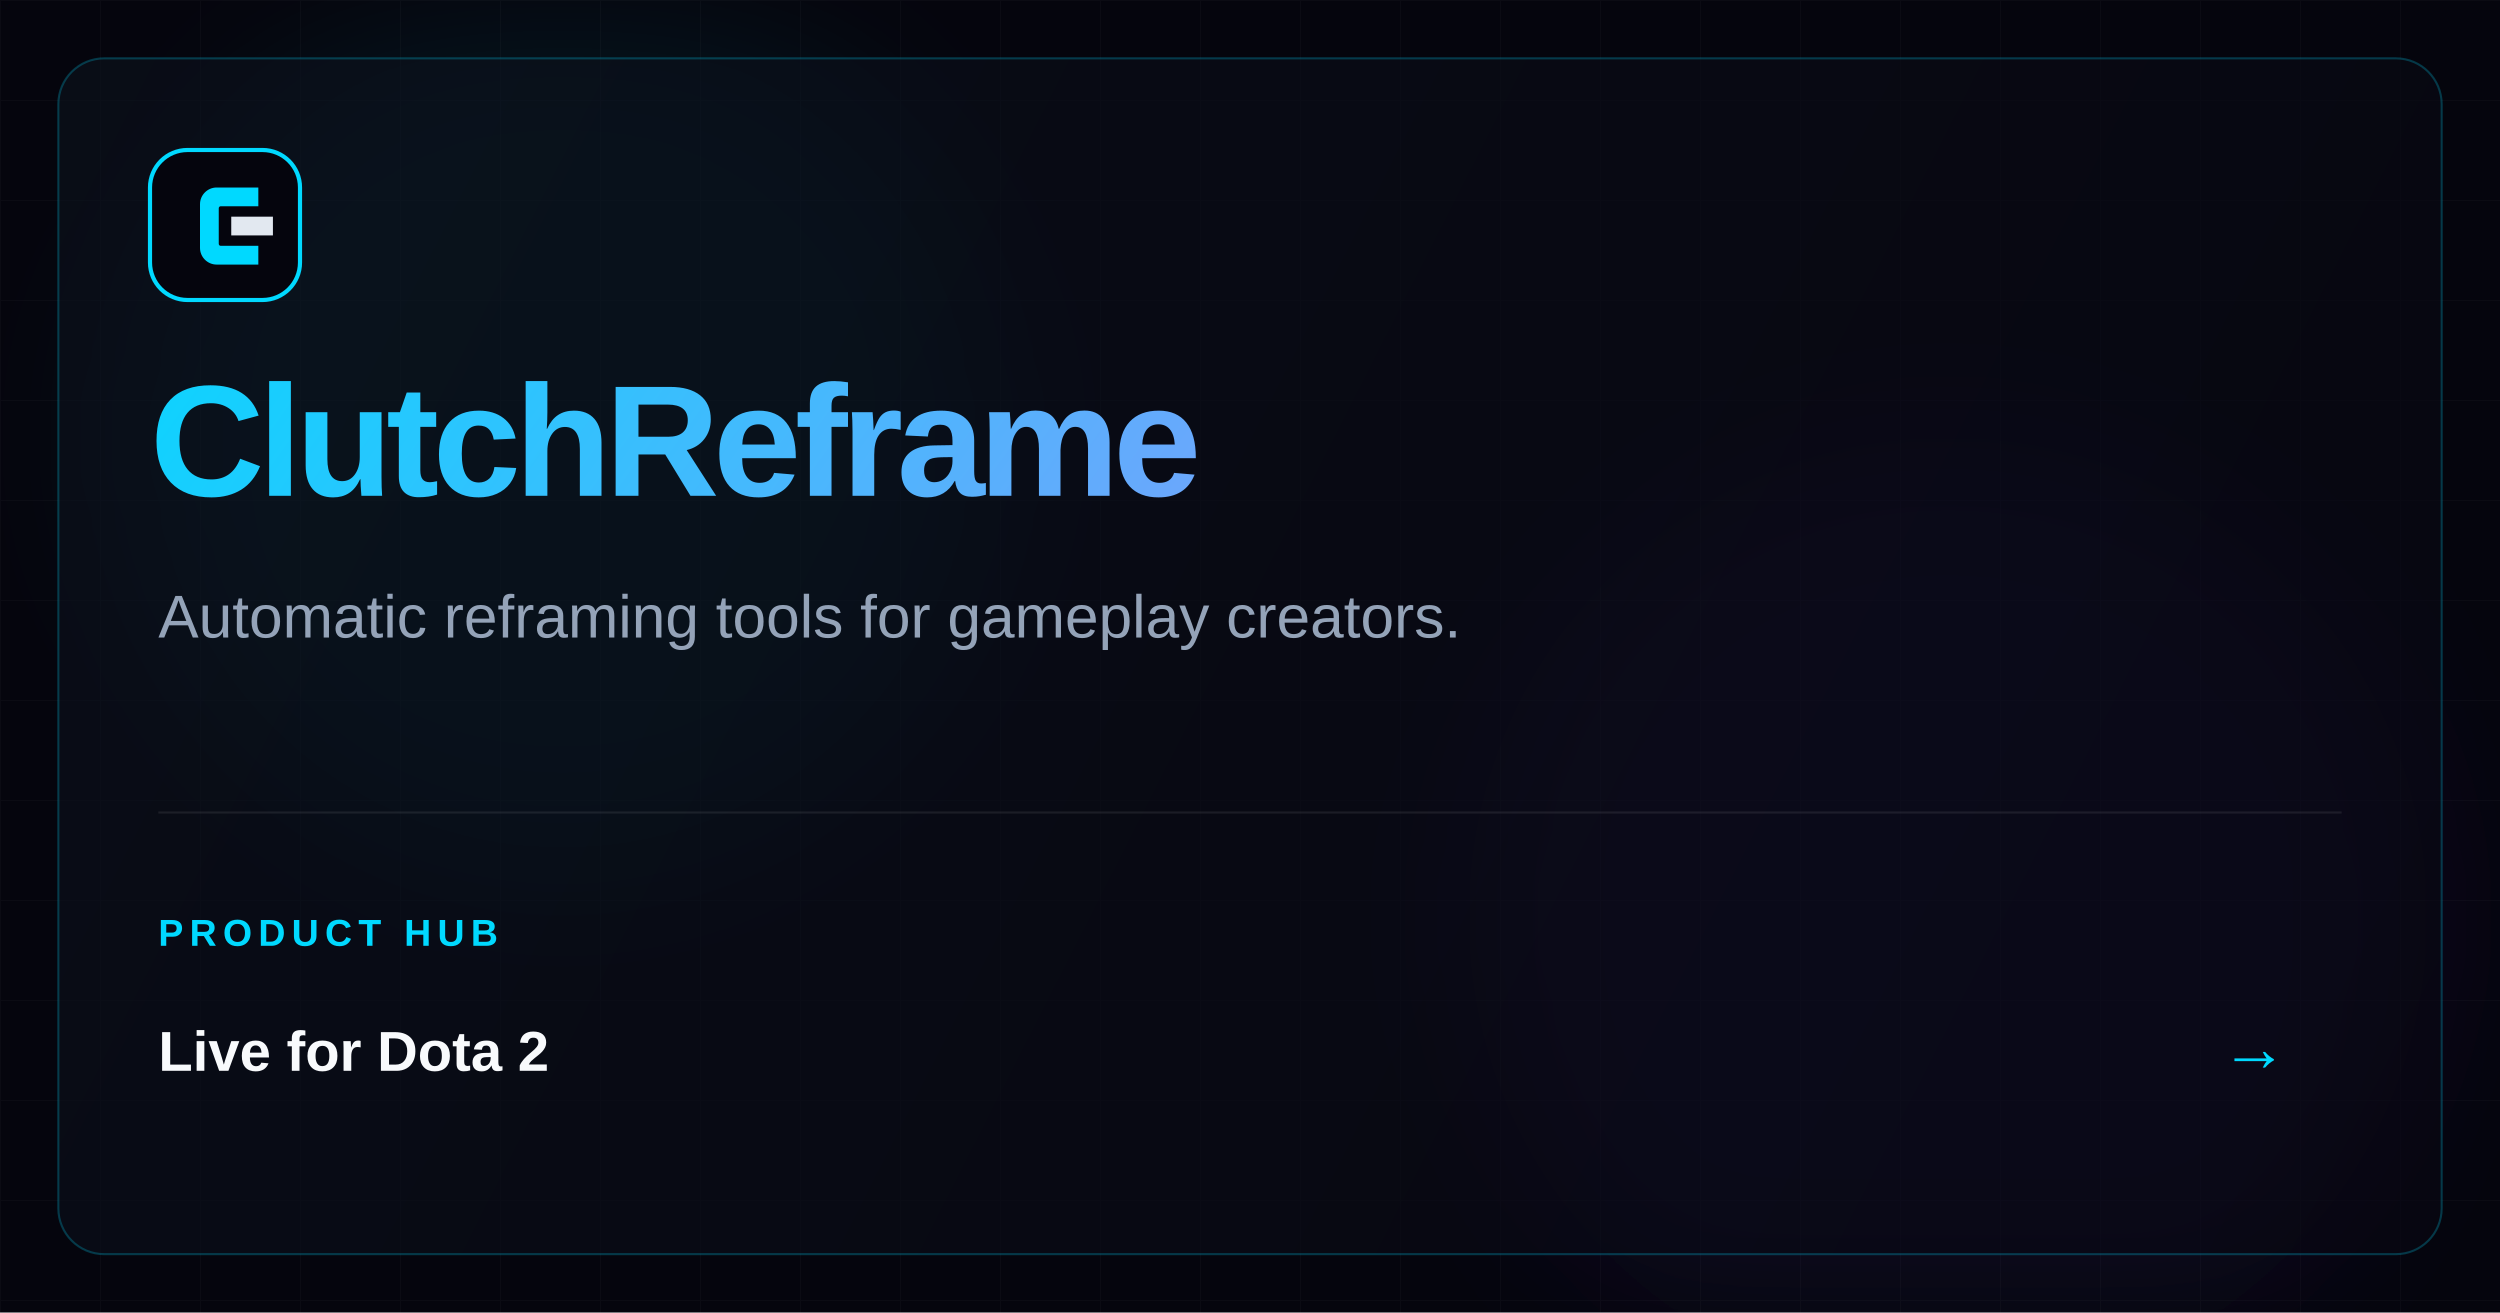
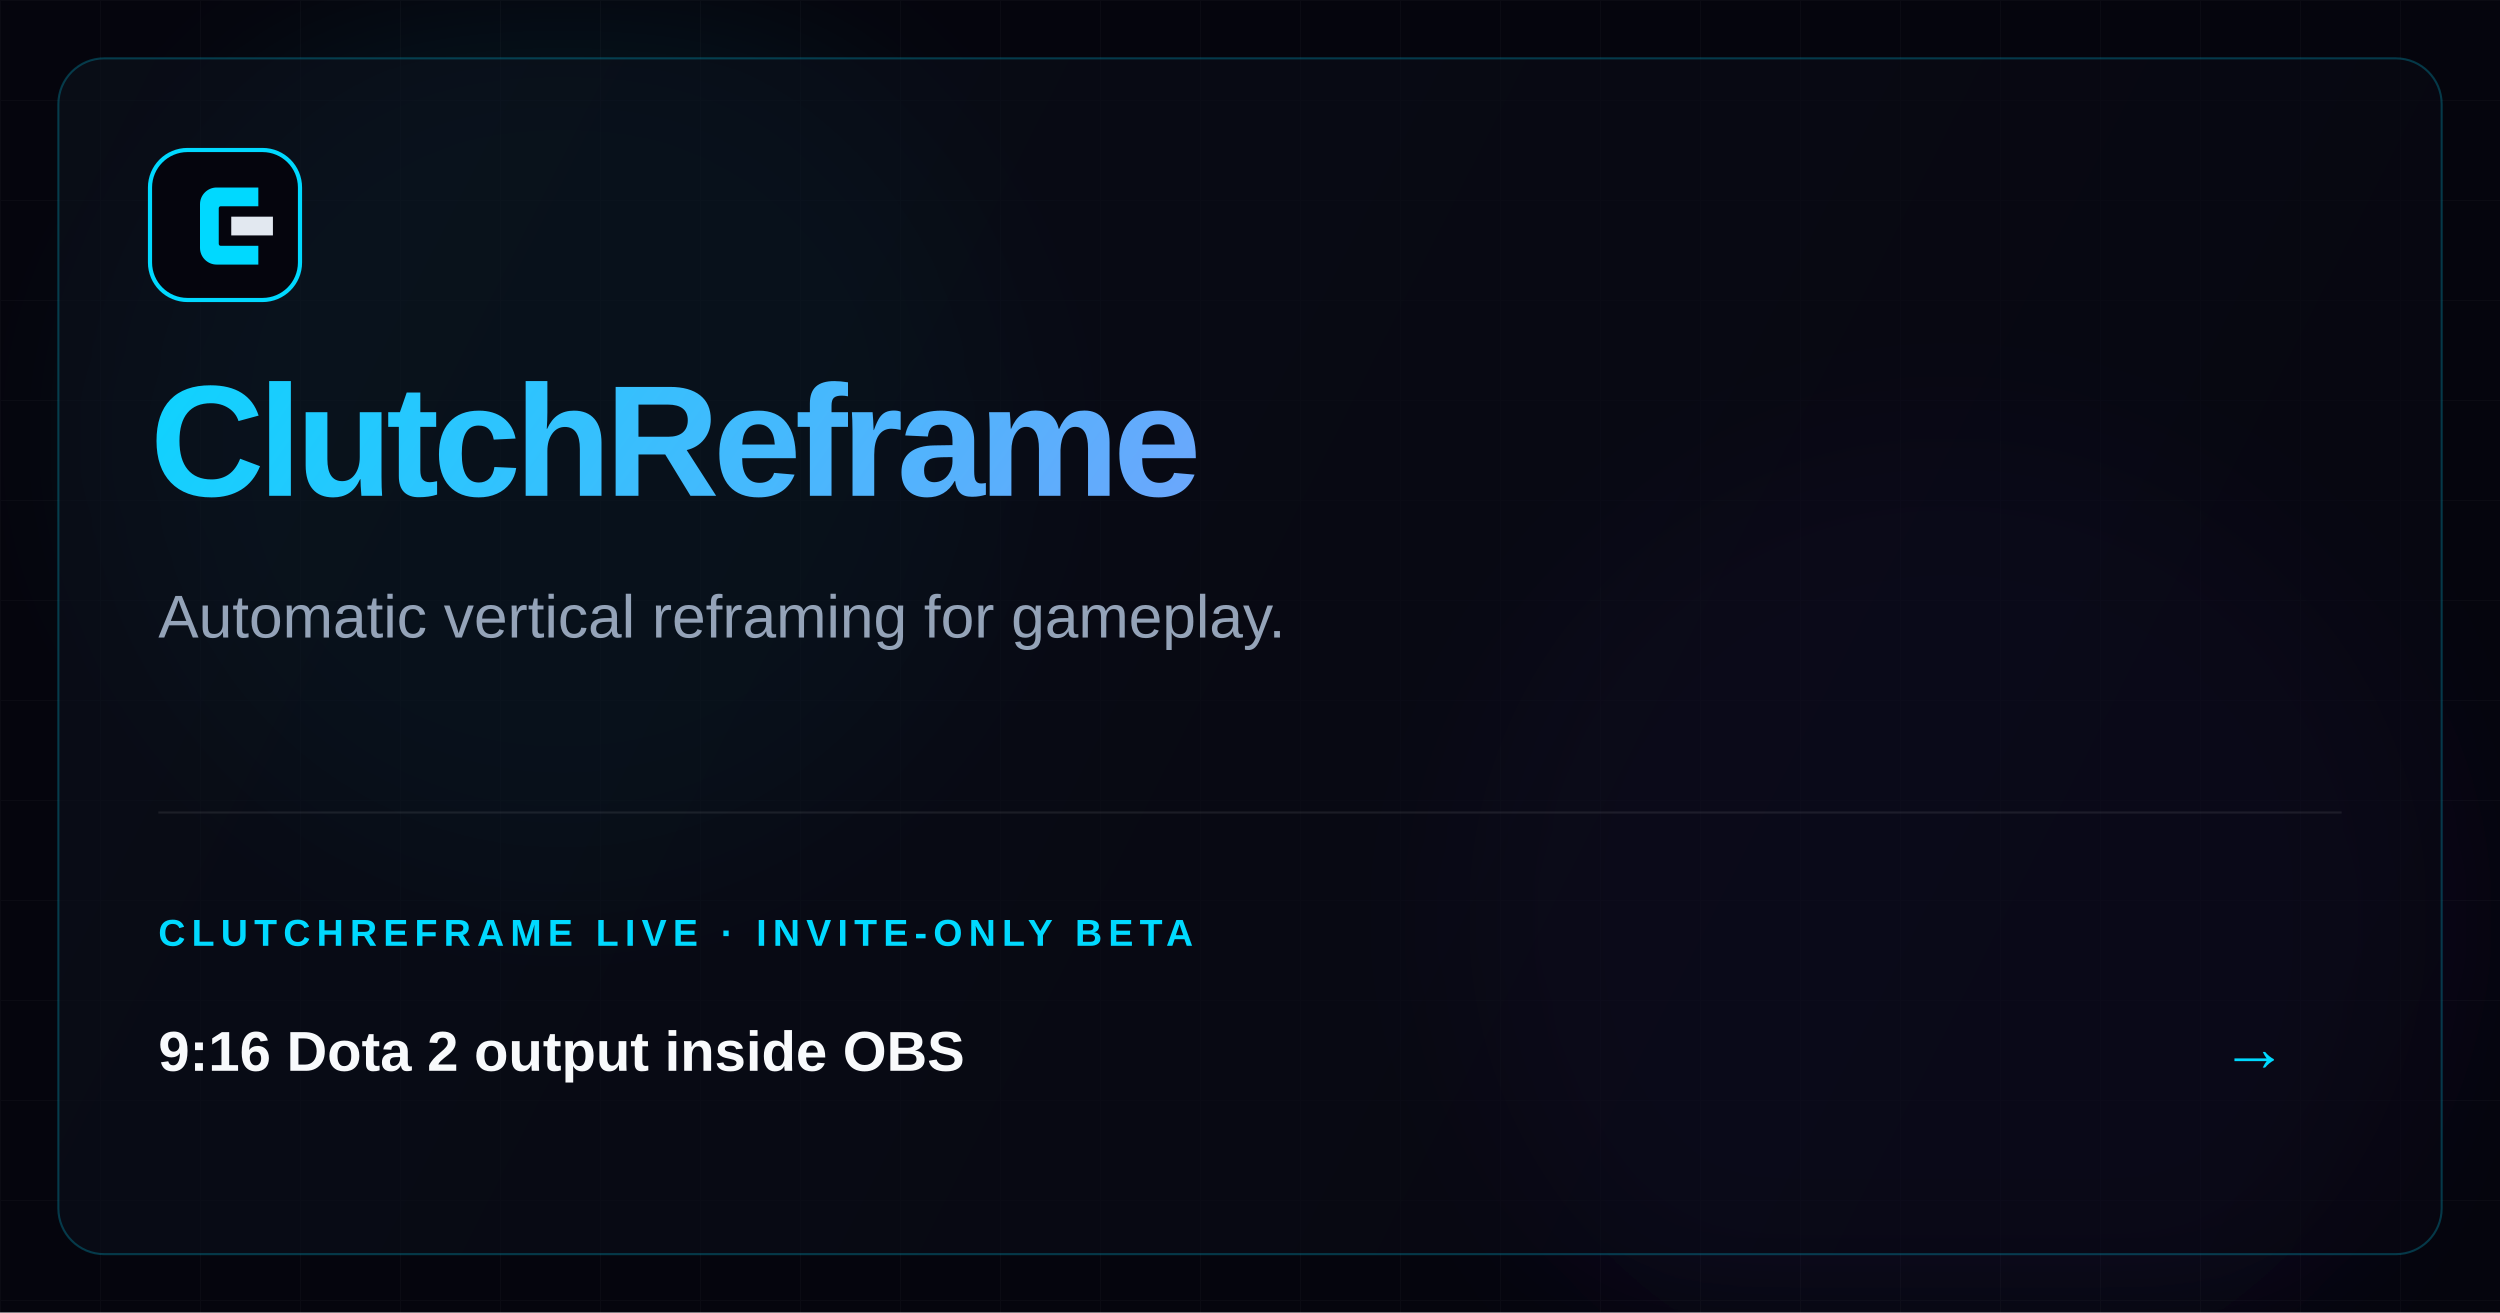
<svg xmlns="http://www.w3.org/2000/svg" width="1200" height="630" viewBox="0 0 1200 630" role="img" aria-labelledby="title desc">
  <defs>
    <linearGradient id="brand" x1="74" y1="68" x2="714" y2="528" gradientUnits="userSpaceOnUse">
      <stop stop-color="#00d9ff" />
      <stop offset="1" stop-color="#a78bfa" />
    </linearGradient>
    <linearGradient id="panel" x1="60" y1="40" x2="1140" y2="590" gradientUnits="userSpaceOnUse">
      <stop stop-color="#0b111c" />
      <stop offset="1" stop-color="#080712" />
    </linearGradient>
    <pattern id="grid" width="48" height="48" patternUnits="userSpaceOnUse">
      <path d="M48 0H0V48" fill="none" stroke="#ffffff" stroke-opacity=".025" />
    </pattern>
    <filter id="glow" x="-50%" y="-50%" width="200%" height="200%">
      <feGaussianBlur stdDeviation="36" />
    </filter>
  </defs>
  <rect width="1200" height="630" fill="#05050d" />
  <rect width="1200" height="630" fill="url(#grid)" />
  <circle cx="270" cy="210" r="210" fill="#00d9ff" fill-opacity=".07" filter="url(#glow)" />
  <circle cx="935" cy="440" r="230" fill="#7c3aed" fill-opacity=".08" filter="url(#glow)" />
  <rect x="28" y="28" width="1144" height="574" rx="22" fill="url(#panel)" fill-opacity=".62" stroke="#00d9ff" stroke-opacity=".24" />
  <g transform="translate(72 72)">
    <rect width="72" height="72" rx="18" fill="#05050d" stroke="url(#brand)" stroke-width="2" />
    <path d="M24 26c0-4.4 3.6-8 8-8h20v9H34c-.6 0-1 .4-1 1v17c0 .6.4 1 1 1h18v9H32c-4.4 0-8-3.6-8-8V26Z" fill="url(#brand)" />
    <path d="M39 32h20v9H39z" fill="#e2e8f0" />
  </g>
  <text x="72" y="238" fill="url(#brand)" font-family="Arial, Helvetica, sans-serif" font-size="76" font-weight="700" letter-spacing="-3">ClutchReframe</text>
-   <text x="76" y="306" fill="#94a3b8" font-family="Arial, Helvetica, sans-serif" font-size="29" font-weight="400">Automatic reframing tools for gameplay creators.</text>
+   <text x="76" y="306" fill="#94a3b8" font-family="Arial, Helvetica, sans-serif" font-size="29" font-weight="400">Automatic vertical reframing for gameplay.</text>
  <line x1="76" y1="390" x2="1124" y2="390" stroke="#ffffff" stroke-opacity=".08" />
-   <text x="76" y="454" fill="#00d9ff" font-family="Arial, Helvetica, sans-serif" font-size="18" font-weight="700" letter-spacing="3">PRODUCT HUB</text>
-   <text x="76" y="514" fill="#f8fafc" font-family="Arial, Helvetica, sans-serif" font-size="27" font-weight="600">Live for Dota 2</text>
+   <text x="76" y="454" fill="#00d9ff" font-family="Arial, Helvetica, sans-serif" font-size="18" font-weight="700" letter-spacing="3">CLUTCHREFRAME LIVE · INVITE-ONLY BETA</text>
+   <text x="76" y="514" fill="#f8fafc" font-family="Arial, Helvetica, sans-serif" font-size="27" font-weight="600">9:16 Dota 2 output inside OBS</text>
  <text x="1098" y="514" fill="#00d9ff" font-family="Arial, Helvetica, sans-serif" font-size="32" font-weight="700" text-anchor="end">→</text>
</svg>
